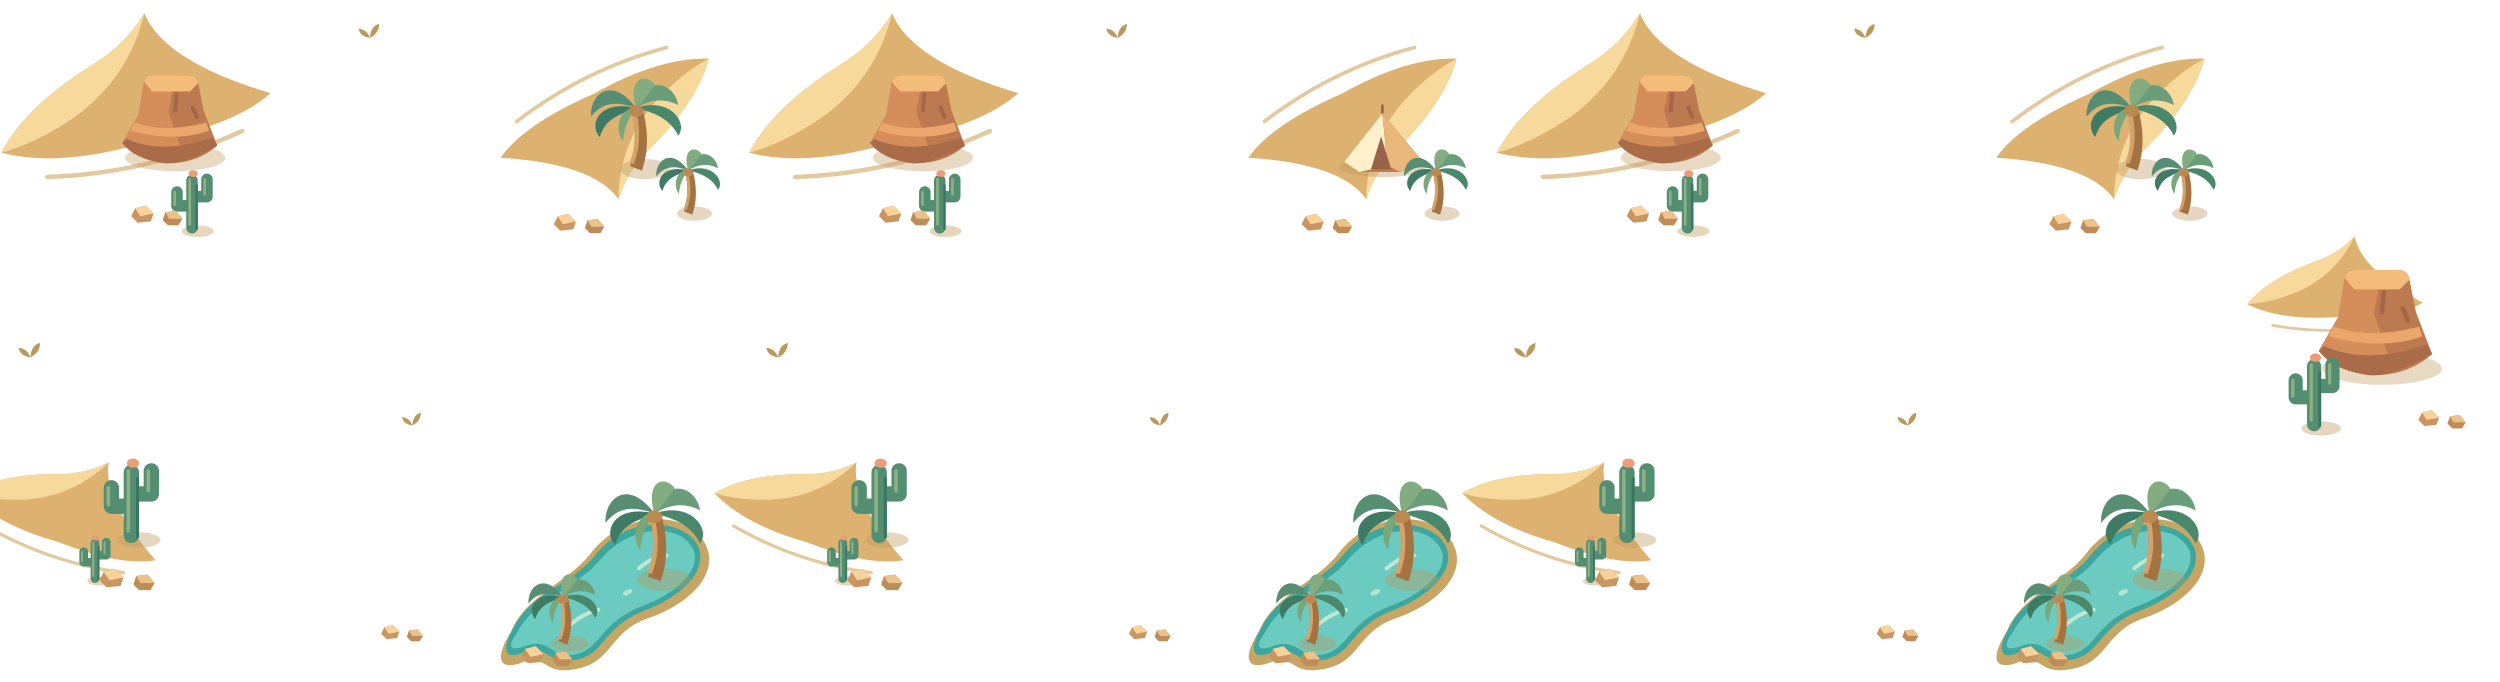
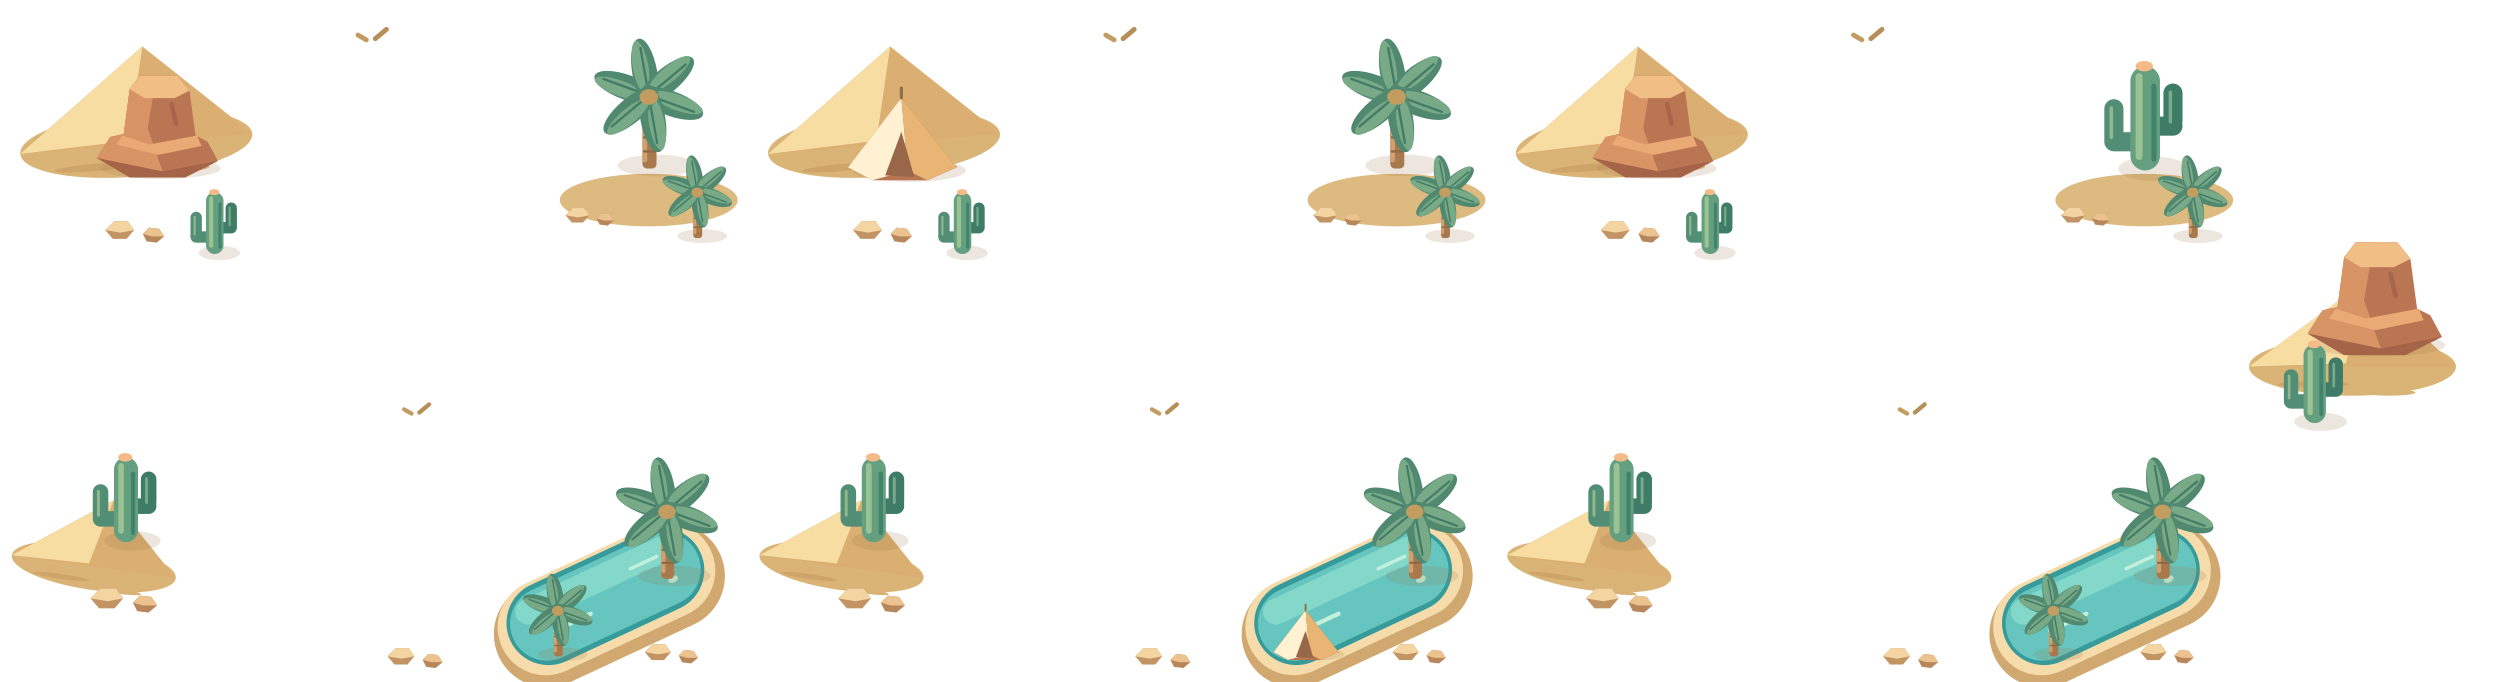
<svg xmlns="http://www.w3.org/2000/svg" width="1237" height="337" viewBox="0 0 1237 337" fill="none">
  <defs>
    <g id="palm">
-       <ellipse cx="7" cy="19" rx="17" ry="7" fill="#BB955D" opacity=".38" />
-       <path d="M-3 17Q3 0-2-22L5-24Q12 0 5 20Z" fill="#A57241" />
-       <path d="M-2 15Q4 0 0-19" fill="none" stroke="#D3A36A" stroke-width="3" />
-       <path d="M1-23C-16-46-31-32-30-17C-22-27-13-28 1-23Z" fill="#578D72" />
-       <path d="M1-23C-24-29-32-12-24-3C-20-16-11-18 1-23Z" fill="#3E7A64" />
-       <path d="M1-23C9-48 28-39 30-25C20-30 11-29 1-23Z" fill="#6A9D79" />
-       <path d="M1-23C24-31 37-13 30-4C24-16 13-20 1-23Z" fill="#49886A" />
-       <path d="M1-23C-5-43 7-48 14-39C10-34 7-28 1-23Z" fill="#83AD80" />
-       <path d="M1-23C-9-24-15-10-8 0C-7-12-3-17 1-23Z" fill="#77A77B" />
-       <ellipse cx="1" cy="-21" rx="5" ry="4" fill="#BC8A50" />
+       <ellipse cx="5" cy="18" rx="25" ry="7" fill="#997247" opacity=".18" />
+       <rect x="-4" y="-26" width="9" height="46" rx="3" fill="#A8794D" />
+       <rect x="-4" y="-26" width="3" height="42" rx="1.5" fill="#D0A06D" />
+       <line x1="-3" y1="-9" x2="4" y2="-9" stroke="#8D6945" stroke-width="1.5" stroke-linecap="round" />
+       <line x1="-3" y1="0" x2="4" y2="0" stroke="#8D6945" stroke-width="1.5" stroke-linecap="round" />
+       <line x1="-3" y1="9" x2="4" y2="9" stroke="#8D6945" stroke-width="1.5" stroke-linecap="round" />
+       <g transform="translate(0 -27) rotate(-70)">
+         <ellipse cx="0" cy="-15" rx="8" ry="22" fill="#508970" />
+         <ellipse cx="-2" cy="-19" rx="5" ry="17" fill="#79AA87" />
+         <line x1="0" y1="-1" x2="0" y2="-31" stroke="#427C67" stroke-width="1.5" stroke-linecap="round" />
+       </g>
+       <g transform="translate(0 -27) rotate(-10)">
+         <ellipse cx="0" cy="-15" rx="8" ry="22" fill="#508970" />
+         <ellipse cx="-2" cy="-19" rx="5" ry="17" fill="#79AA87" />
+         <line x1="0" y1="-1" x2="0" y2="-31" stroke="#427C67" stroke-width="1.5" stroke-linecap="round" />
+       </g>
+       <g transform="translate(0 -27) rotate(50)">
+         <ellipse cx="0" cy="-15" rx="8" ry="22" fill="#508970" />
+         <ellipse cx="-2" cy="-19" rx="5" ry="17" fill="#79AA87" />
+         <line x1="0" y1="-1" x2="0" y2="-31" stroke="#427C67" stroke-width="1.5" stroke-linecap="round" />
+       </g>
+       <g transform="translate(0 -27) rotate(110)">
+         <ellipse cx="0" cy="-15" rx="8" ry="22" fill="#508970" />
+         <ellipse cx="-2" cy="-19" rx="5" ry="17" fill="#79AA87" />
+         <line x1="0" y1="-1" x2="0" y2="-31" stroke="#427C67" stroke-width="1.5" stroke-linecap="round" />
+       </g>
+       <g transform="translate(0 -27) rotate(170)">
+         <ellipse cx="0" cy="-15" rx="8" ry="22" fill="#508970" />
+         <ellipse cx="-2" cy="-19" rx="5" ry="17" fill="#79AA87" />
+         <line x1="0" y1="-1" x2="0" y2="-31" stroke="#427C67" stroke-width="1.5" stroke-linecap="round" />
+       </g>
+       <g transform="translate(0 -27) rotate(230)">
+         <ellipse cx="0" cy="-15" rx="8" ry="22" fill="#508970" />
+         <ellipse cx="-2" cy="-19" rx="5" ry="17" fill="#79AA87" />
+         <line x1="0" y1="-1" x2="0" y2="-31" stroke="#427C67" stroke-width="1.5" stroke-linecap="round" />
+       </g>
+       <ellipse cx="0" cy="-26" rx="6" ry="5" fill="#C39C60" />
    </g>
    <g id="cactus">
-       <ellipse cx="5" cy="20" rx="14" ry="5" fill="#BF985B" opacity=".4" />
-       <path d="M0 17V-24M0-2H-13V-14M1-10H13V-25" fill="none" stroke="#548E72" stroke-width="10" stroke-linecap="round" stroke-linejoin="round" />
-       <path d="M-2 14V-25M-15-3V-14M11-12V-25" fill="none" stroke="#8DB182" stroke-width="2.3" stroke-linecap="round" />
-       <path d="M4 18V-20" stroke="#397660" stroke-width="2" stroke-linecap="round" />
-       <ellipse cx="1" cy="-30" rx="4" ry="3" fill="#EB9C78" />
+       <ellipse cx="5" cy="18" rx="20" ry="7" fill="#997247" opacity=".18" />
+       <rect x="-23" y="-22" width="11" height="28" rx="5.5" fill="#528E75" />
+       <rect x="-23" y="-3" width="27" height="11" rx="5.5" fill="#528E75" />
+       <rect x="11" y="-31" width="11" height="27" rx="5.5" fill="#3F7C68" />
+       <rect x="-3" y="-12" width="25" height="11" rx="5.5" fill="#3F7C68" />
+       <rect x="-8" y="-41" width="17" height="60" rx="8.5" fill="#649F7F" />
+       <rect x="-5" y="-37" width="4" height="50" rx="2" fill="#9AC292" />
+       <rect x="4" y="-31" width="3" height="45" rx="1.5" fill="#42836D" />
+       <line x1="-19" y1="-17" x2="-19" y2="0" stroke="#91B98C" stroke-width="2" stroke-linecap="round" />
+       <line x1="15" y1="-26" x2="15" y2="-9" stroke="#78AC88" stroke-width="2" stroke-linecap="round" />
+       <ellipse cx="0" cy="-41" rx="5" ry="3" fill="#F4BA87" />
    </g>
    <g id="mesa">
-       <ellipse cx="7" cy="18" rx="37" ry="10" fill="#C39A60" opacity=".38" />
-       <path d="M-32 7L-20-14L-16-38Q-15-43-9-43H17Q23-43 24-37L28-17L38 9Q22 23-1 22Q-23 19-32 7Z" fill="#BD7950" />
-       <path d="M-32 7L-20-14L-16-38Q-15-43-9-43H7L2-16L13 16Q-12 20-32 7Z" fill="#D58E5A" />
-       <path d="M-16-38Q-15-43-9-43H17Q23-43 24-37L18-31H-10Z" fill="#F4BC7B" />
-       <path d="M-23-8Q-1 0 30-8L32-2Q7 7-26-2Z" fill="#EBA66B" />
-       <path d="M-29 4Q-2 16 35 3L38 9Q14 23-1 22Q-23 19-32 7Z" fill="#A96B48" />
-       <path d="M8-29L7-17M20-19L23-12" stroke="#A46646" stroke-width="3" stroke-linecap="round" />
+       <ellipse cx="5" cy="18" rx="40" ry="7" fill="#997247" opacity=".18" />
+       <polygon points="-38,11 -29,-3 -20,-5 -16,-35 -9,-44 16,-44 24,-34 28,-4 36,0 43,13 21,24 -16,24" fill="#BA7552" />
+       <polygon points="-38,11 -29,-3 -20,-5 -16,-35 -9,-44 2,-44 -4,-9 6,20 -16,24" fill="#D99465" />
+       <polygon points="-16,-35 -9,-44 16,-44 24,-34 14,-29 -6,-29" fill="#F1BE86" />
+       <polygon points="-21,-4 -3,2 29,-4 32,3 3,9 -25,2" fill="#E9AA76" />
+       <polygon points="-38,11 6,20 43,13 21,24 -16,24" fill="#A56348" />
+       <line x1="12" y1="-25" x2="15" y2="-12" stroke="#A76649" stroke-width="3" stroke-linecap="round" />
+     </g>
+     <g id="dune">
+       <ellipse cx="0" cy="18" rx="64" ry="18" fill="#DAB477" />
+       <polygon points="-64,18 8,-35 64,18" fill="#DBAF71" />
+       <polygon points="-64,18 8,-35 -4,16" fill="#F8DDA3" />
+       <ellipse cx="-24" cy="29" rx="22" ry="2" fill="#CFA46A" />
+       <ellipse cx="23" cy="34" rx="16" ry="2" fill="#D9B276" />
    </g>
    <g id="stones">
-       <path d="M-14 3L-11-3L-3-5L3 1L1 7L-9 8Z" fill="#C99560" />
-       <path d="M-11-3L-3-5L3 1L-7 3Z" fill="#F7D39B" />
-       <path d="M10 6L12 0L20-1L25 5L22 10H14Z" fill="#BE8C59" />
-       <path d="M12 0L20-1L25 5L15 5Z" fill="#EAC28A" />
+       <polygon points="-16,3 -9,-4 2,-4 7,3 1,10 -10,10" fill="#C29363" />
+       <polygon points="-16,3 -9,-4 2,-4 7,3 -4,5" fill="#F4D5A2" />
+       <polygon points="14,6 19,1 27,2 31,8 25,13 17,12" fill="#B8865B" />
+       <polygon points="14,6 19,1 27,2 31,8 21,8" fill="#ECC38F" />
    </g>
    <g id="grass">
-       <path d="M0 6Q-11 4-12-4Q-3-3 0 6Q1-7 10-9Q10 1 0 6Z" fill="#BA9A5C" />
-     </g>
-     <g id="dune">
-       <path d="M-63 15Q-48-3-15-15Q2-21 13-33Q17-10 61 14Q42 25 1 24Q-39 27-63 15Z" fill="#DDB271" />
-       <path d="M-63 15Q-48-3-15-15Q2-21 13-33Q0-6-27 6Q-46 14-63 15Z" fill="#F6D99B" />
-       <path d="M-45 30Q0 38 45 28" fill="none" stroke="#D5AA6A" stroke-width="2" stroke-linecap="round" opacity=".65" />
+       <rect x="-10" y="1" width="9" height="3" rx="1.5" fill="#C39C62" transform="rotate(30)" />
+       <rect x="0" y="0" width="12" height="3" rx="1.5" fill="#B58F57" transform="rotate(-40)" />
    </g>
    <g id="oasis">
-       <path d="M-56-7C-39-23-13-19 6-29C33-43 62-30 68-13C76 10 52 23 21 20C-4 17-9 35-31 29C-51 24-41 13-60 12C-73 10-70 2-56-7Z" fill="#C7A565" />
-       <path d="M-53-9C-35-23-11-17 8-27C35-40 59-26 64-12C70 6 49 17 21 15C-7 13-11 29-29 24C-46 20-38 8-57 7C-66 6-66 0-53-9Z" fill="#3DA79F" />
-       <path d="M-53-5C-35-19-10-14 9-23C35-35 58-23 61-10C66 5 45 14 21 12C-7 10-12 25-28 21C-42 17-36 5-54 4C-61 3-62 0-53-5Z" fill="#6CCBC0" />
-       <path d="M-26 5Q-14 1-4 3M28-9Q39-12 46-9" fill="none" stroke="#C0E7D1" stroke-width="2.3" stroke-linecap="round" />
-       <ellipse cx="16" cy="1" rx="3" ry="1.5" fill="#B4E5D0" />
+       <rect x="-71" y="-24" width="142" height="62" rx="31" fill="#D0A870" />
+       <rect x="-67" y="-25" width="134" height="56" rx="28" fill="#F6DCAB" />
+       <rect x="-61" y="-23" width="122" height="49" rx="24.5" fill="#379B9B" />
+       <rect x="-59" y="-20" width="118" height="43" rx="21.5" fill="#66C6BF" />
+       <rect x="-52" y="-17" width="104" height="15" rx="7.5" fill="#84D8C9" />
+       <line x1="-35" y1="7" x2="-12" y2="7" stroke="#C3F0DD" stroke-width="2.5" stroke-linecap="round" />
+       <line x1="20" y1="-7" x2="37" y2="-7" stroke="#C3F0DD" stroke-width="2" stroke-linecap="round" />
+       <ellipse cx="40" cy="9" rx="3" ry="2" fill="#C3F0DD" />
    </g>
    <g id="tent">
-       <ellipse cy="20" rx="34" ry="8" fill="#BD965C" opacity=".4" />
-       <path d="M-30 16L0-22L31 15L14 24H-18Z" fill="#C37C51" />
-       <path d="M-30 16L0-22L4 19L-18 24Z" fill="#FFF0CC" />
-       <path d="M4 19L0-22L31 15L14 24Z" fill="#E9B779" />
-       <path d="M-9 22L-1-4L7 22Z" fill="#976449" />
-       <path d="M0-22V-29" stroke="#916544" stroke-width="2" />
+       <ellipse cx="5" cy="18" rx="35" ry="7" fill="#997247" opacity=".18" />
+       <polygon points="-33,16 0,-27 34,16 16,24 -18,24" fill="#B87552" />
+       <polygon points="-33,16 0,-27 4,18 -18,24" fill="#FFF1D1" />
+       <polygon points="0,-27 34,16 16,24 4,18" fill="#E9B574" />
+       <polygon points="-10,21 0,-6 8,22" fill="#986749" />
+       <line x1="0" y1="-27" x2="0" y2="-33" stroke="#92704C" stroke-width="2" stroke-linecap="round" />
    </g>
  </defs>
  <g transform="translate(0 0)">
-     <use href="#dune" transform="translate(65 45) rotate(-12) scale(1.1)" />
-     <use href="#mesa" transform="translate(82 66) rotate(0) scale(0.67)" />
-     <use href="#cactus" transform="translate(95 103) rotate(0) scale(0.57)" />
-     <use href="#stones" transform="translate(74 105) rotate(0) scale(0.65)" />
-     <use href="#dune" transform="translate(304 66) rotate(155) scale(0.92)" />
-     <use href="#palm" transform="translate(314 70) rotate(0) scale(0.72)" />
-     <use href="#palm" transform="translate(340 96) rotate(0) scale(0.51)" />
-     <use href="#stones" transform="translate(283 109) rotate(0) scale(0.64)" />
-     <use href="#dune" transform="translate(35 250) rotate(20) scale(0.8)" />
-     <use href="#cactus" transform="translate(65 252) rotate(0) scale(0.76)" />
-     <use href="#cactus" transform="translate(47 279) rotate(0) scale(0.43)" />
-     <use href="#stones" transform="translate(59 285) rotate(0) scale(0.7)" />
-     <use href="#oasis" transform="translate(298 298) rotate(-25) scale(0.84)" />
-     <use href="#palm" transform="translate(323 272) rotate(0) scale(0.78)" />
-     <use href="#palm" transform="translate(278 308) rotate(0) scale(0.55)" />
-     <use href="#stones" transform="translate(267 323) rotate(0) scale(0.65)" />
-     <use href="#grass" transform="translate(183 16) rotate(0) scale(0.46)" />
-     <use href="#grass" transform="translate(204 208) rotate(0) scale(0.42)" />
-     <use href="#stones" transform="translate(196 312) rotate(0) scale(0.53)" />
-     <use href="#grass" transform="translate(15 174) rotate(0) scale(0.48)" />
+     <use href="#dune" transform="translate(66 55) rotate(-5) scale(0.9)" />
+     <use href="#mesa" transform="translate(76 70) rotate(0) scale(0.74)" />
+     <use href="#cactus" transform="translate(106 116) rotate(0) scale(0.51)" />
+     <use href="#stones" transform="translate(62 112) rotate(0) scale(0.62)" />
+     <ellipse cx="321" cy="99" rx="44" ry="13" fill="#DDBA80" />
+     <use href="#palm" transform="translate(321 68) rotate(0) scale(0.77)" />
+     <use href="#palm" transform="translate(345 108) rotate(0) scale(0.49)" />
+     <use href="#stones" transform="translate(288 105) rotate(0) scale(0.51)" />
+     <use href="#dune" transform="translate(48 269) rotate(8) scale(0.64)" />
+     <use href="#cactus" transform="translate(62 255) rotate(0) scale(0.7)" />
+     <use href="#stones" transform="translate(56 294) rotate(0) scale(0.7)" />
+     <use href="#oasis" transform="translate(299 294) rotate(-25) scale(0.85)" />
+     <use href="#palm" transform="translate(330 272) rotate(0) scale(0.72)" />
+     <use href="#palm" transform="translate(276 315) rotate(0) scale(0.49)" />
+     <use href="#stones" transform="translate(328 321) rotate(0) scale(0.56)" />
+     <use href="#grass" transform="translate(184 19) rotate(0) scale(0.8)" />
+     <use href="#grass" transform="translate(206 204) rotate(0) scale(0.7)" />
+     <use href="#stones" transform="translate(201 323) rotate(0) scale(0.58)" />
  </g>
  <g transform="translate(370 0)">
-     <use href="#dune" transform="translate(65 45) rotate(-12) scale(1.1)" />
-     <use href="#mesa" transform="translate(82 66) rotate(0) scale(0.67)" />
-     <use href="#cactus" transform="translate(95 103) rotate(0) scale(0.57)" />
-     <use href="#stones" transform="translate(74 105) rotate(0) scale(0.65)" />
-     <use href="#dune" transform="translate(304 66) rotate(155) scale(0.92)" />
-     <use href="#tent" transform="translate(314 70) rotate(0) scale(0.63)" />
-     <use href="#palm" transform="translate(340 96) rotate(0) scale(0.51)" />
-     <use href="#stones" transform="translate(283 109) rotate(0) scale(0.64)" />
-     <use href="#dune" transform="translate(35 250) rotate(20) scale(0.8)" />
-     <use href="#cactus" transform="translate(65 252) rotate(0) scale(0.76)" />
-     <use href="#cactus" transform="translate(47 279) rotate(0) scale(0.43)" />
-     <use href="#stones" transform="translate(59 285) rotate(0) scale(0.7)" />
-     <use href="#oasis" transform="translate(298 298) rotate(-25) scale(0.84)" />
-     <use href="#palm" transform="translate(323 272) rotate(0) scale(0.78)" />
-     <use href="#palm" transform="translate(278 308) rotate(0) scale(0.55)" />
-     <use href="#stones" transform="translate(267 323) rotate(0) scale(0.65)" />
-     <use href="#grass" transform="translate(183 16) rotate(0) scale(0.46)" />
-     <use href="#grass" transform="translate(204 208) rotate(0) scale(0.42)" />
-     <use href="#stones" transform="translate(196 312) rotate(0) scale(0.53)" />
-     <use href="#grass" transform="translate(15 174) rotate(0) scale(0.48)" />
+     <use href="#dune" transform="translate(66 55) rotate(-5) scale(0.9)" />
+     <use href="#tent" transform="translate(76 70) rotate(0) scale(0.8)" />
+     <use href="#cactus" transform="translate(106 116) rotate(0) scale(0.51)" />
+     <use href="#stones" transform="translate(62 112) rotate(0) scale(0.62)" />
+     <ellipse cx="321" cy="99" rx="44" ry="13" fill="#DDBA80" />
+     <use href="#palm" transform="translate(321 68) rotate(0) scale(0.77)" />
+     <use href="#palm" transform="translate(345 108) rotate(0) scale(0.49)" />
+     <use href="#stones" transform="translate(288 105) rotate(0) scale(0.51)" />
+     <use href="#dune" transform="translate(48 269) rotate(8) scale(0.64)" />
+     <use href="#cactus" transform="translate(62 255) rotate(0) scale(0.7)" />
+     <use href="#stones" transform="translate(56 294) rotate(0) scale(0.7)" />
+     <use href="#oasis" transform="translate(299 294) rotate(-25) scale(0.85)" />
+     <use href="#palm" transform="translate(330 272) rotate(0) scale(0.72)" />
+     <use href="#tent" transform="translate(276 315) rotate(0) scale(0.48)" />
+     <use href="#stones" transform="translate(328 321) rotate(0) scale(0.56)" />
+     <use href="#grass" transform="translate(184 19) rotate(0) scale(0.8)" />
+     <use href="#grass" transform="translate(206 204) rotate(0) scale(0.7)" />
+     <use href="#stones" transform="translate(201 323) rotate(0) scale(0.58)" />
  </g>
  <g transform="translate(740 0)">
-     <use href="#dune" transform="translate(65 45) rotate(-12) scale(1.1)" />
-     <use href="#mesa" transform="translate(82 66) rotate(0) scale(0.67)" />
-     <use href="#cactus" transform="translate(95 103) rotate(0) scale(0.57)" />
-     <use href="#stones" transform="translate(74 105) rotate(0) scale(0.65)" />
-     <use href="#dune" transform="translate(304 66) rotate(155) scale(0.92)" />
-     <use href="#palm" transform="translate(314 70) rotate(0) scale(0.72)" />
-     <use href="#palm" transform="translate(340 96) rotate(0) scale(0.51)" />
-     <use href="#stones" transform="translate(283 109) rotate(0) scale(0.64)" />
-     <use href="#dune" transform="translate(35 250) rotate(20) scale(0.8)" />
-     <use href="#cactus" transform="translate(65 252) rotate(0) scale(0.76)" />
-     <use href="#cactus" transform="translate(47 279) rotate(0) scale(0.43)" />
-     <use href="#stones" transform="translate(59 285) rotate(0) scale(0.7)" />
-     <use href="#oasis" transform="translate(298 298) rotate(-25) scale(0.84)" />
-     <use href="#palm" transform="translate(323 272) rotate(0) scale(0.78)" />
-     <use href="#palm" transform="translate(278 308) rotate(0) scale(0.55)" />
-     <use href="#stones" transform="translate(267 323) rotate(0) scale(0.65)" />
-     <use href="#grass" transform="translate(183 16) rotate(0) scale(0.46)" />
-     <use href="#grass" transform="translate(204 208) rotate(0) scale(0.42)" />
-     <use href="#stones" transform="translate(196 312) rotate(0) scale(0.53)" />
-     <use href="#grass" transform="translate(15 174) rotate(0) scale(0.48)" />
+     <use href="#dune" transform="translate(66 55) rotate(-5) scale(0.9)" />
+     <use href="#mesa" transform="translate(76 70) rotate(0) scale(0.74)" />
+     <use href="#cactus" transform="translate(106 116) rotate(0) scale(0.51)" />
+     <use href="#stones" transform="translate(62 112) rotate(0) scale(0.62)" />
+     <ellipse cx="321" cy="99" rx="44" ry="13" fill="#DDBA80" />
+     <use href="#cactus" transform="translate(321 68) rotate(0) scale(0.86)" />
+     <use href="#palm" transform="translate(345 108) rotate(0) scale(0.49)" />
+     <use href="#stones" transform="translate(288 105) rotate(0) scale(0.51)" />
+     <use href="#dune" transform="translate(48 269) rotate(8) scale(0.64)" />
+     <use href="#cactus" transform="translate(62 255) rotate(0) scale(0.7)" />
+     <use href="#stones" transform="translate(56 294) rotate(0) scale(0.7)" />
+     <use href="#oasis" transform="translate(299 294) rotate(-25) scale(0.85)" />
+     <use href="#palm" transform="translate(330 272) rotate(0) scale(0.72)" />
+     <use href="#palm" transform="translate(276 315) rotate(0) scale(0.49)" />
+     <use href="#stones" transform="translate(328 321) rotate(0) scale(0.56)" />
+     <use href="#grass" transform="translate(184 19) rotate(0) scale(0.8)" />
+     <use href="#grass" transform="translate(206 204) rotate(0) scale(0.7)" />
+     <use href="#stones" transform="translate(201 323) rotate(0) scale(0.58)" />
  </g>
-   <use href="#dune" transform="translate(1156 140) rotate(0) scale(0.7)" />
-   <use href="#mesa" transform="translate(1173 168) rotate(0) scale(0.8)" />
-   <use href="#cactus" transform="translate(1145 198) rotate(0) scale(0.7)" />
-   <use href="#stones" transform="translate(1205 206) rotate(0) scale(0.6)" />
+   <use href="#dune" transform="translate(1164 167) rotate(0) scale(0.8)" />
+   <use href="#mesa" transform="translate(1173 156) rotate(0) scale(0.82)" />
+   <use href="#cactus" transform="translate(1145 197) rotate(0) scale(0.65)" />
</svg>
